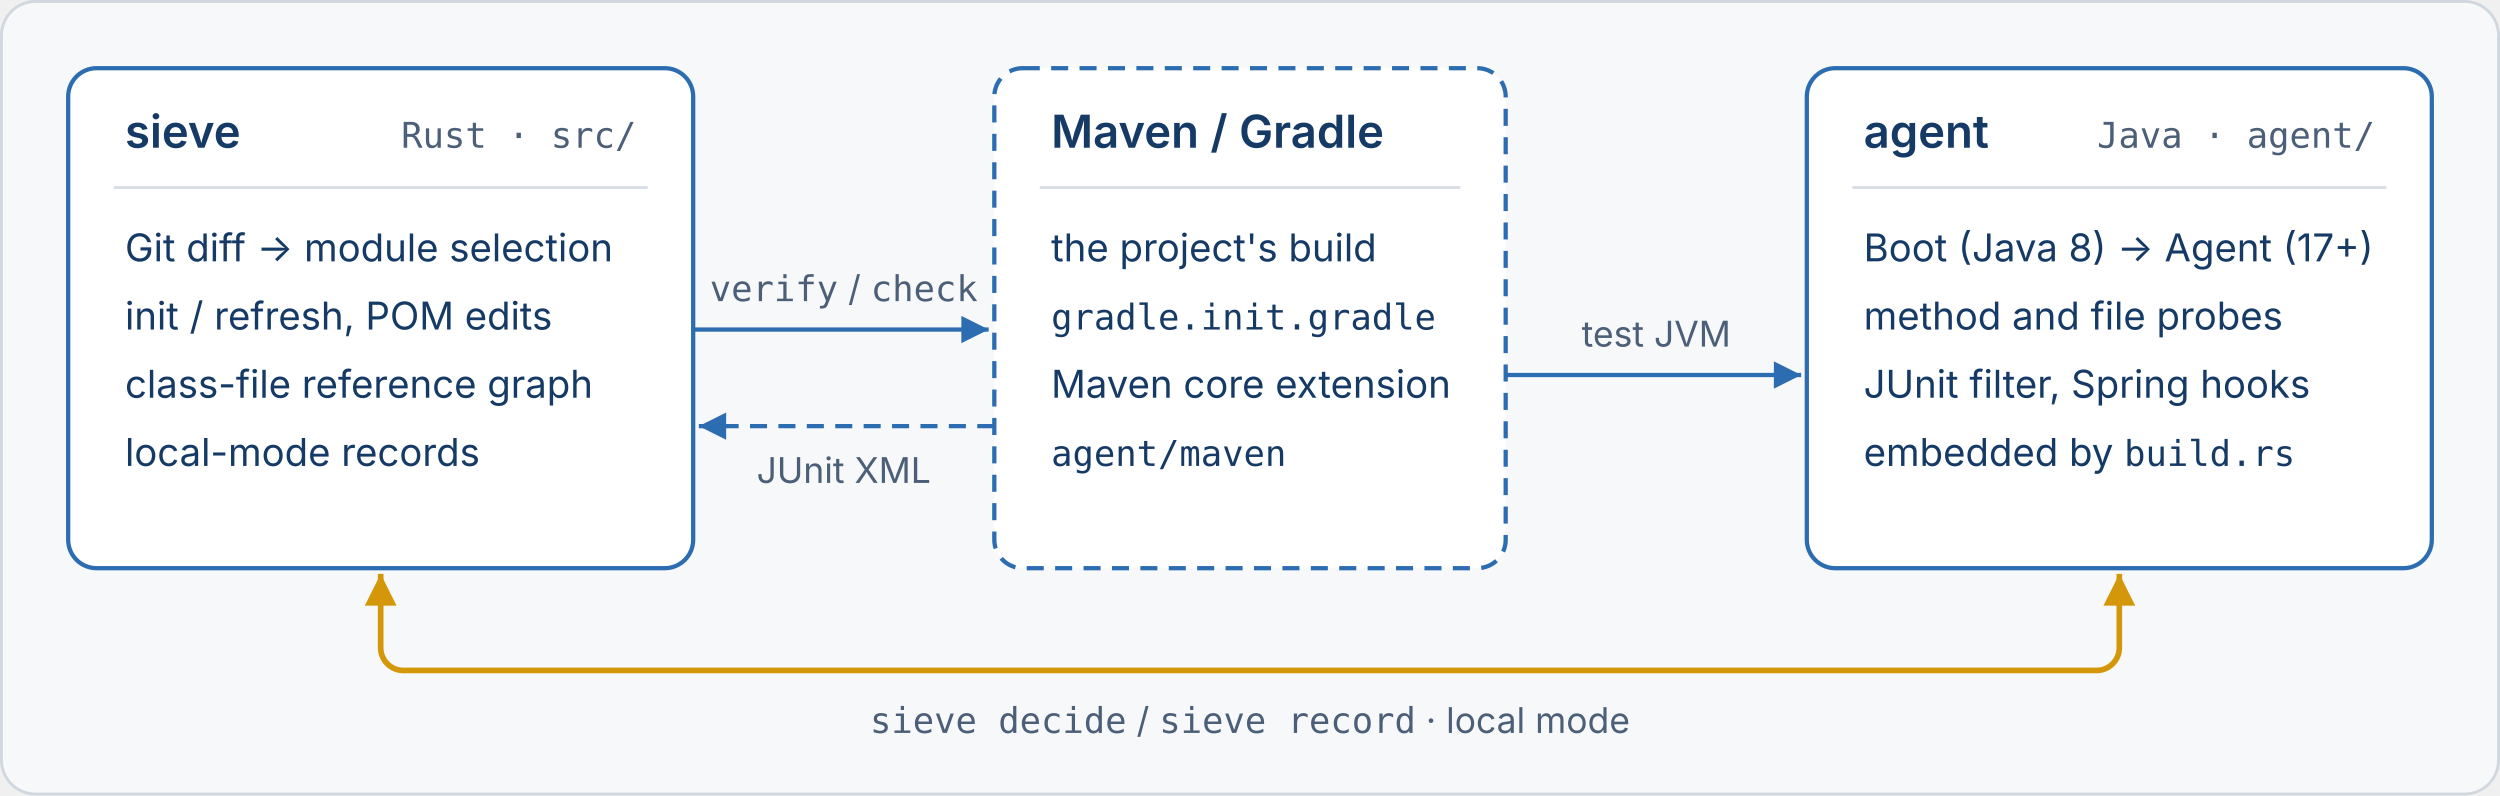
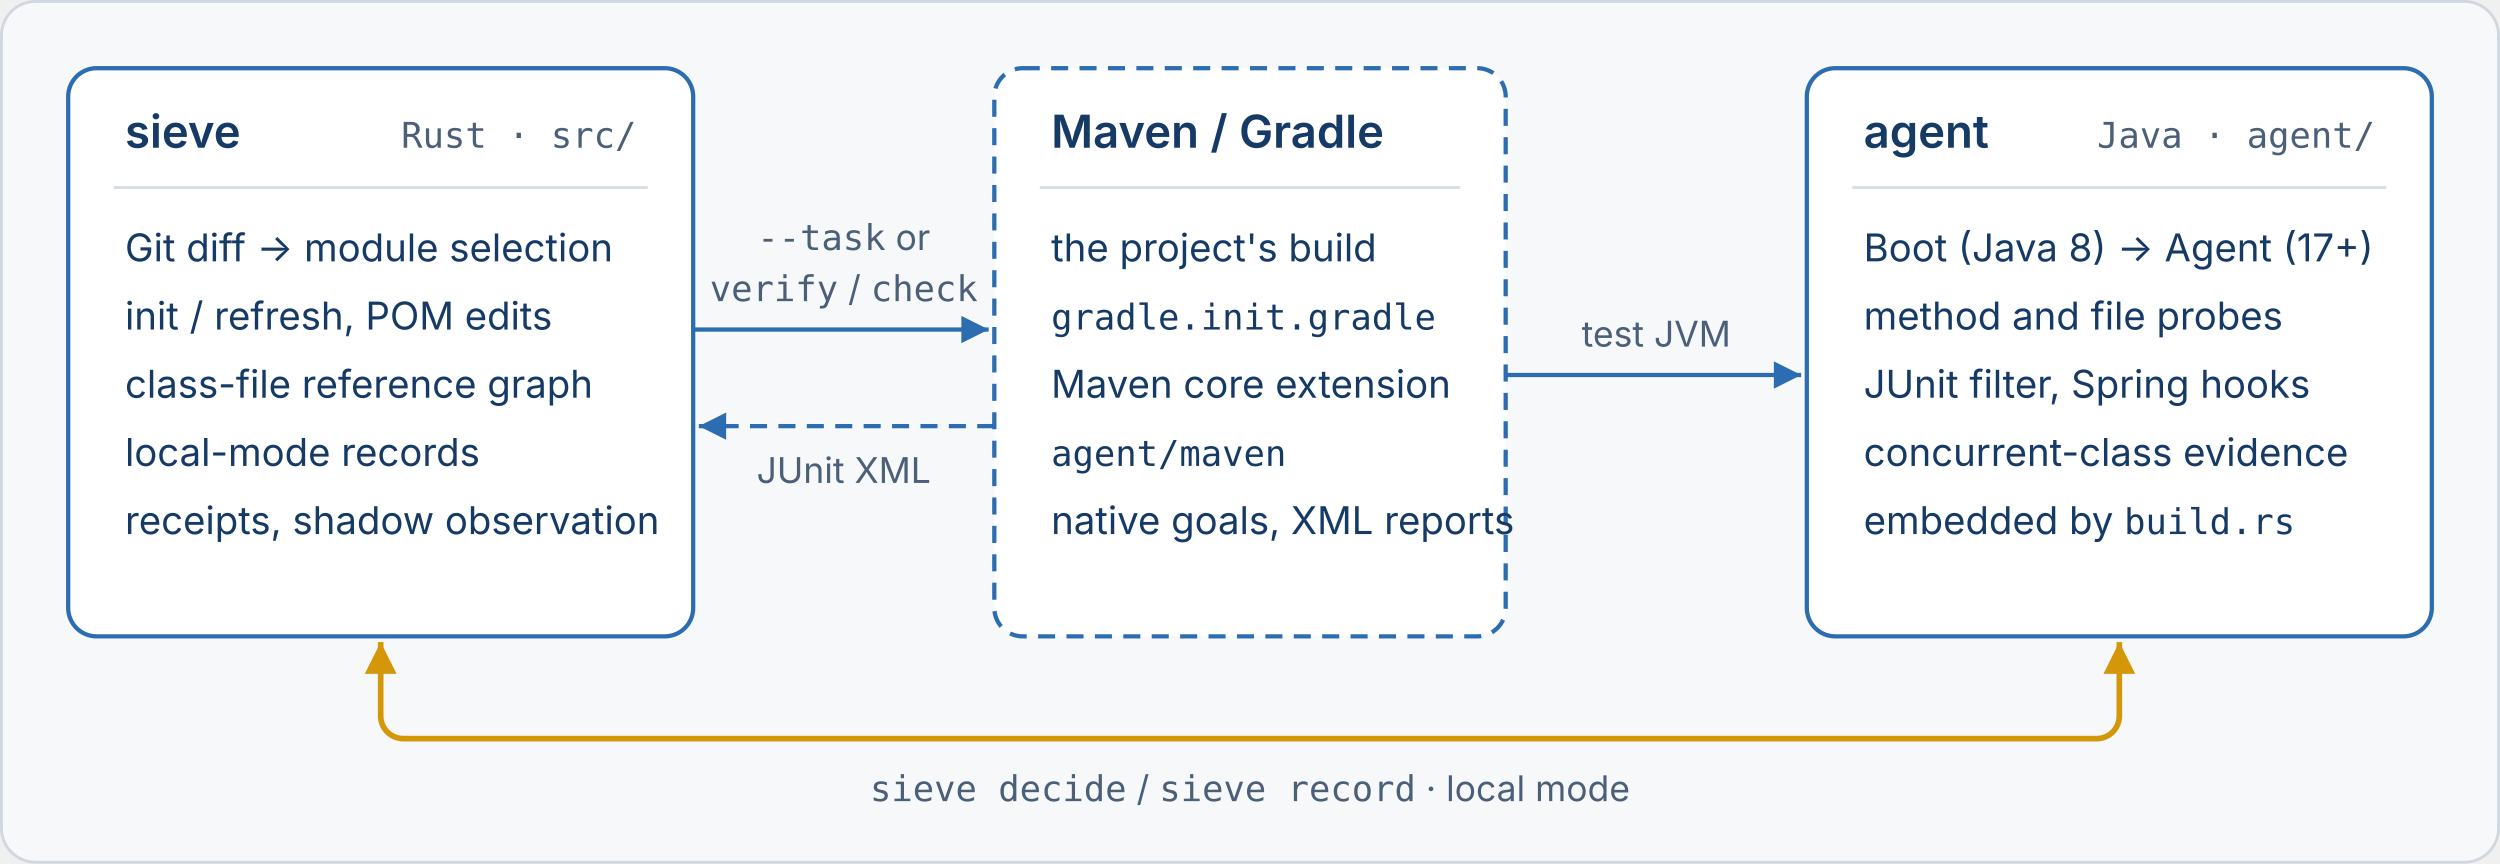
- <svg xmlns="http://www.w3.org/2000/svg" viewBox="0 0 880 280" width="880" height="280" role="img" aria-labelledby="t d">
+ <svg xmlns="http://www.w3.org/2000/svg" viewBox="0 0 880 304" width="880" height="304" role="img" aria-labelledby="t d">
  <style>
    text{font-family:Inter,-apple-system,"Segoe UI","Helvetica Neue",Arial,sans-serif;fill:#163a66}
    .mono{font-family:ui-monospace,SFMono-Regular,Menlo,Consolas,monospace}
    .t{font-size:16px;font-weight:600}
    .i{font-size:13.5px}
    .s{font-size:12.5px;fill:#4b5f78}
    .card{fill:#f6f8fa;stroke:#d0d7de}
    .node{fill:#fff;stroke:#2c6cb0;stroke-width:1.5}
    .ext{fill:#fff;stroke:#2c6cb0;stroke-width:1.5;stroke-dasharray:6 4}
    .rule{stroke:#d8dee6}
    .edge{fill:none;stroke:#2c6cb0;stroke-width:1.5}
    .ret{stroke-dasharray:6 4}
    .tip{fill:#2c6cb0}
    .hot{fill:none;stroke:#d4970a;stroke-width:2}
    .hottip{fill:#d4970a}
    .halo{paint-order:stroke;stroke:#f6f8fa;stroke-width:5px;stroke-linejoin:round}
    @media (prefers-color-scheme:dark){
      text{fill:#e6edf3}
      .s{fill:#9aa9bb}
      .card{fill:#161b22;stroke:#30363d}
      .node,.ext{fill:#0d1117;stroke:#6ea8e8}
      .rule{stroke:#262d36}
      .edge{stroke:#6ea8e8}
      .tip{fill:#6ea8e8}
      .hot{stroke:#f6c445}
      .hottip{fill:#f6c445}
      .halo{stroke:#161b22}
    }
  </style>
  <defs>
    <marker id="a" viewBox="0 0 10 10" refX="9" refY="5" markerWidth="8" markerHeight="8" orient="auto">
      <path class="tip" d="M1 1 9 5 1 9z" />
    </marker>
    <marker id="h" viewBox="0 0 10 10" refX="9" refY="5" markerWidth="7" markerHeight="7" orient="auto-start-reverse">
      <path class="hottip" d="M1 1 9 5 1 9z" />
    </marker>
  </defs>
-   <rect class="card" x=".5" y=".5" width="879" height="279" rx="12" />
-   <rect class="node" x="24" y="24" width="220" height="176" rx="10" />
+   <rect class="card" x=".5" y=".5" width="879" height="303" rx="12" />
+   <rect class="node" x="24" y="24" width="220" height="200" rx="10" />
  <text class="t" x="44" y="52">sieve</text>
  <text class="s mono" x="224" y="52" text-anchor="end">Rust · src/</text>
  <path class="rule" d="M40 66H228" />
  <g class="i">
    <text x="44" y="92">Git diff → module selection</text>
    <text x="44" y="116">init / refresh, POM edits</text>
    <text x="44" y="140">class-file reference graph</text>
    <text x="44" y="164">local-mode records</text>
+     <text x="44" y="188">receipts, shadow observation</text>
  </g>
-   <rect class="ext" x="350" y="24" width="180" height="176" rx="10" />
+   <rect class="ext" x="350" y="24" width="180" height="200" rx="10" />
  <text class="t" x="370" y="52">Maven / Gradle</text>
  <path class="rule" d="M366 66H514" />
  <g class="i">
    <text x="370" y="92">the project's build</text>
    <text class="mono" x="370" y="116" font-size="12.5">gradle.init.gradle</text>
    <text x="370" y="140">Maven core extension</text>
    <text class="mono" x="370" y="164" font-size="12.5">agent/maven</text>
+     <text x="370" y="188">native goals, XML reports</text>
  </g>
-   <rect class="node" x="636" y="24" width="220" height="176" rx="10" />
+   <rect class="node" x="636" y="24" width="220" height="200" rx="10" />
  <text class="t" x="656" y="52">agent</text>
  <text class="s mono" x="836" y="52" text-anchor="end">Java · agent/</text>
  <path class="rule" d="M652 66H840" />
  <g class="i">
    <text x="656" y="92">Boot (Java 8) → Agent (17+)</text>
    <text x="656" y="116">method and file probes</text>
    <text x="656" y="140">JUnit filter, Spring hooks</text>
-     <text x="656" y="164">embedded by <tspan class="mono" font-size="12.5">build.rs</tspan>
+     <text x="656" y="164">concurrent-class evidence</text>
+     <text x="656" y="188">embedded by <tspan class="mono" font-size="12.5">build.rs</tspan>
    </text>
  </g>
+   <text class="s halo" x="297" y="88" text-anchor="middle">
+     <tspan class="mono">--task</tspan> or</text>
  <text class="s halo" x="297" y="106" text-anchor="middle">
    <tspan class="mono">verify</tspan> / <tspan class="mono">check</tspan>
  </text>
  <path class="edge" marker-end="url(#a)" d="M244 116H348" />
  <path class="edge ret" marker-end="url(#a)" d="M350 150H246" />
  <text class="s halo" x="297" y="170" text-anchor="middle">JUnit XML</text>
  <text class="s halo" x="583" y="122" text-anchor="middle">test JVM</text>
  <path class="edge" marker-end="url(#a)" d="M530 132H634" />
-   <path class="hot" marker-start="url(#h)" marker-end="url(#h)" d="M134 202V228a8 8 0 0 0 8 8H738a8 8 0 0 0 8 -8V202" />
-   <text class="s halo" x="440" y="258" text-anchor="middle">
+   <path class="hot" marker-start="url(#h)" marker-end="url(#h)" d="M134 226V252a8 8 0 0 0 8 8H738a8 8 0 0 0 8 -8V226" />
+   <text class="s halo" x="440" y="282" text-anchor="middle">
    <tspan class="mono">sieve decide</tspan> / <tspan class="mono">sieve record</tspan> · local mode</text>
</svg>
